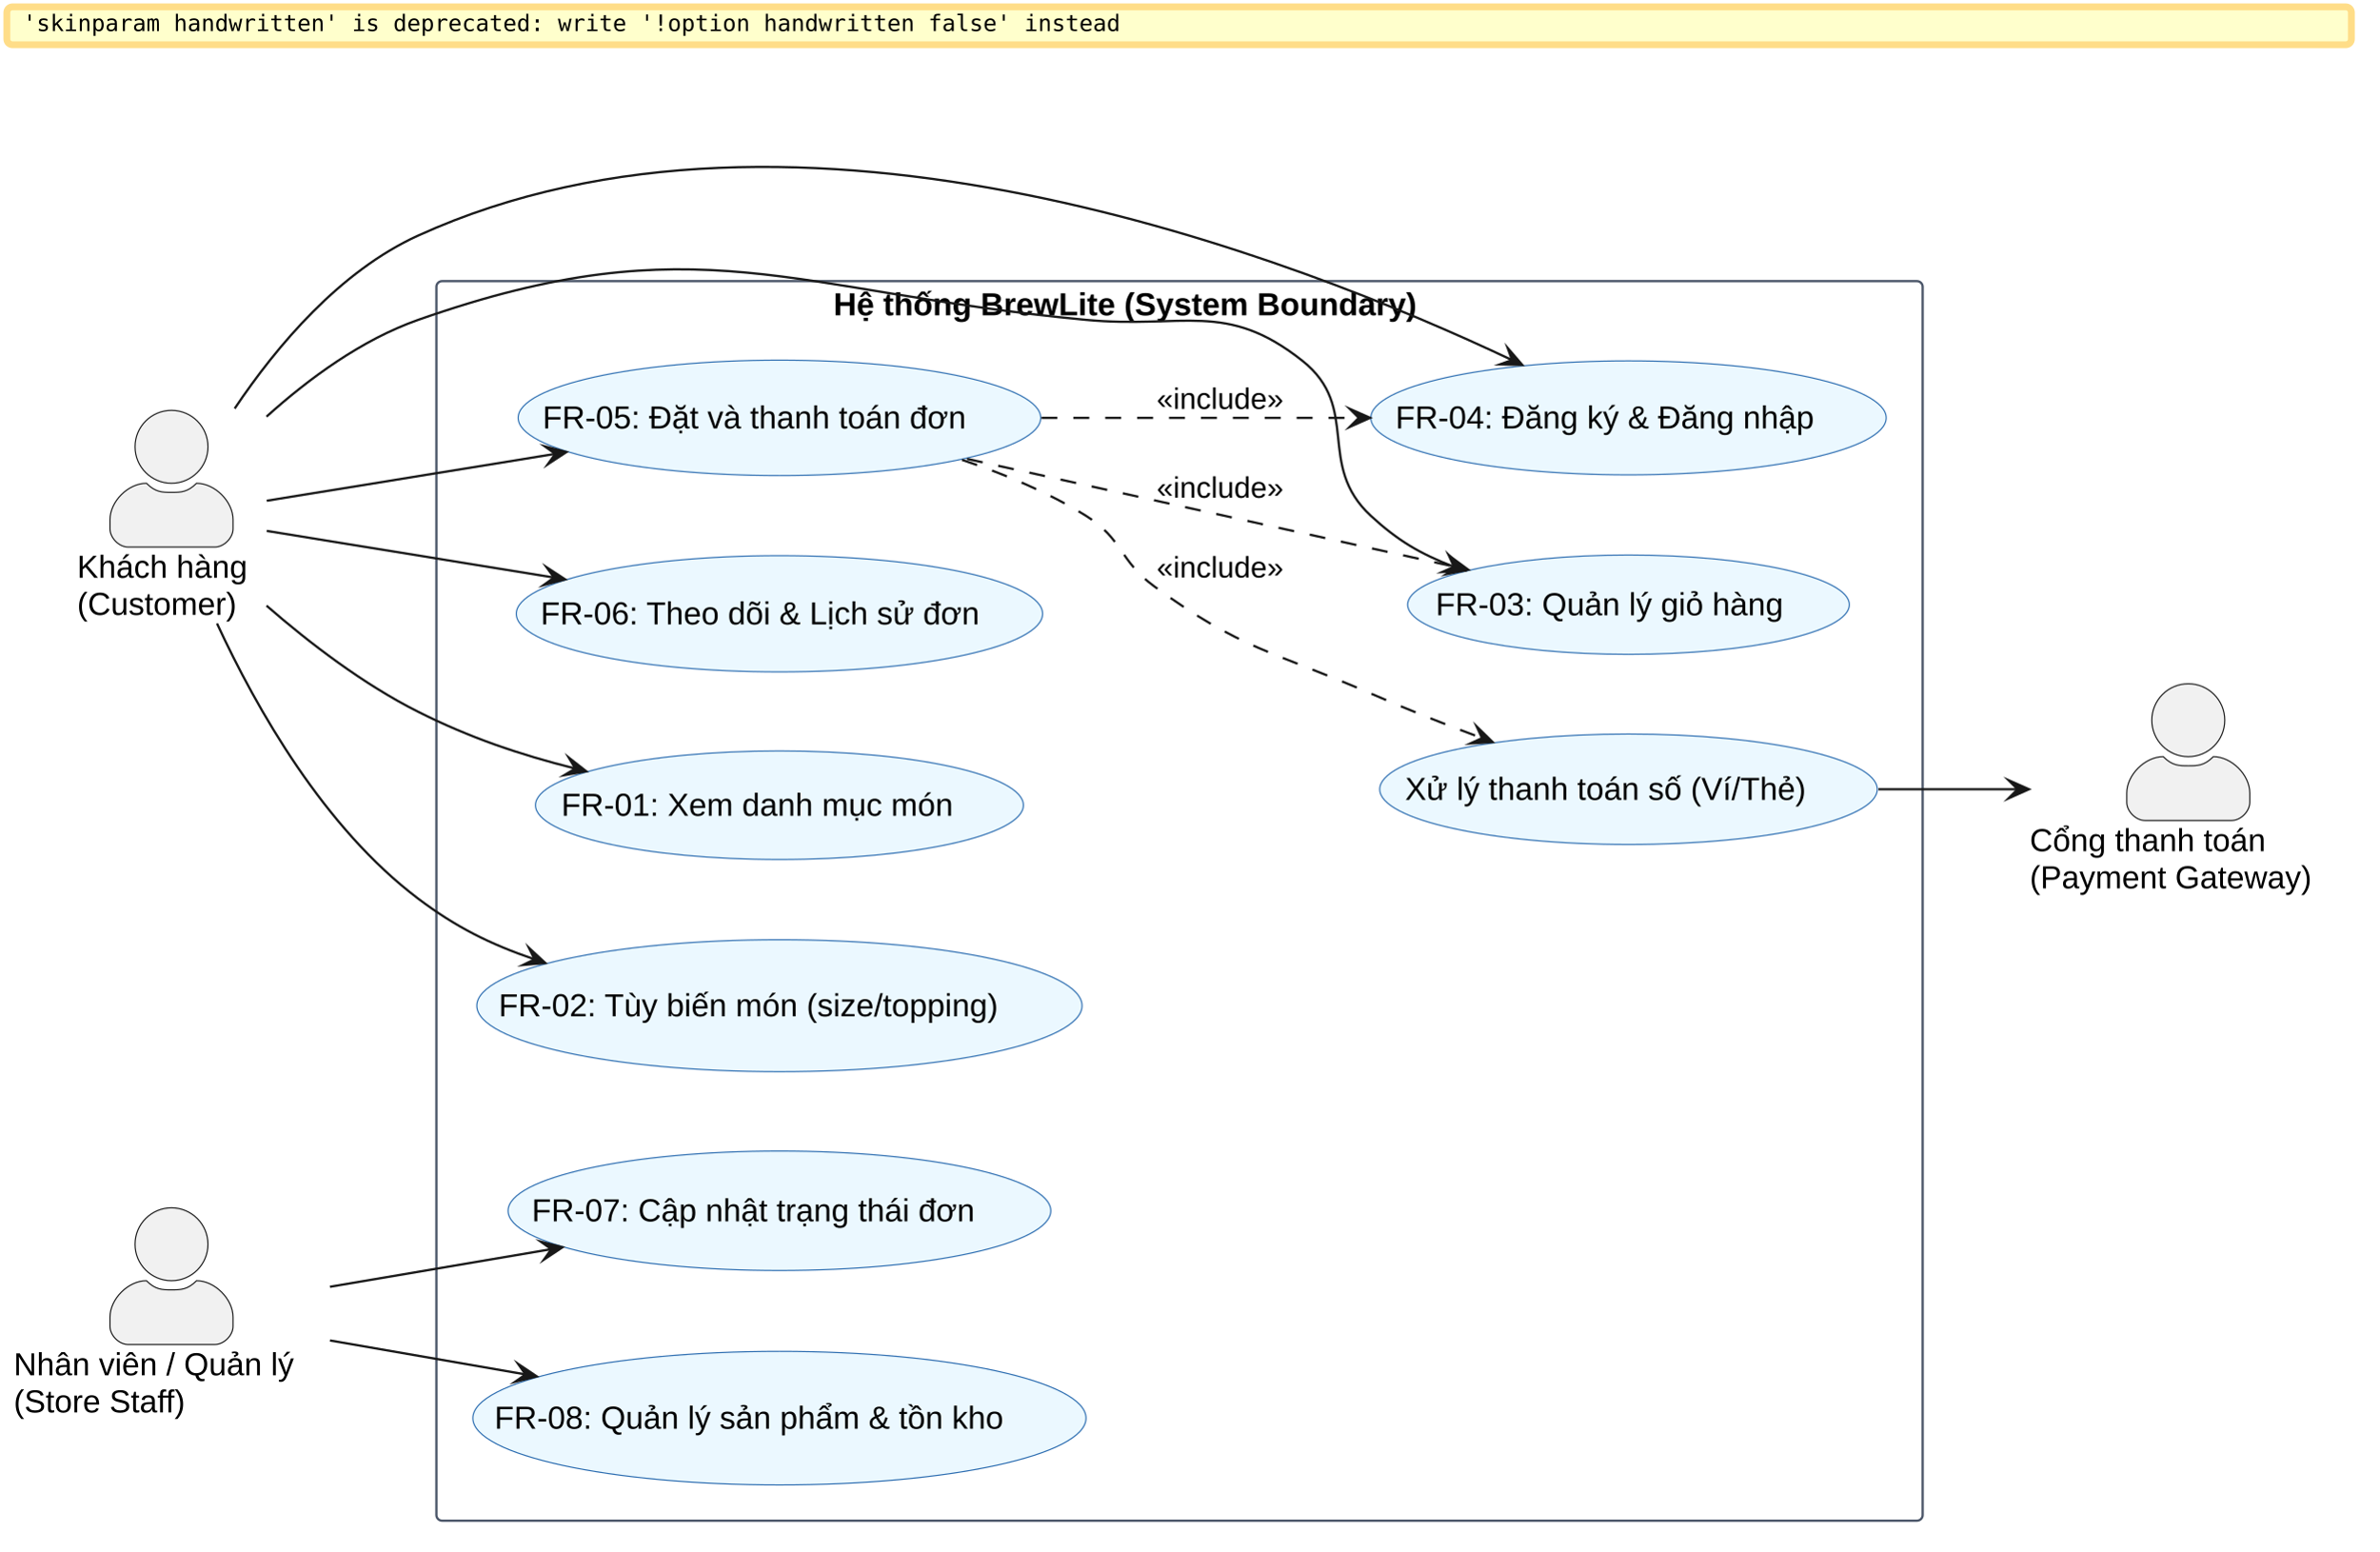
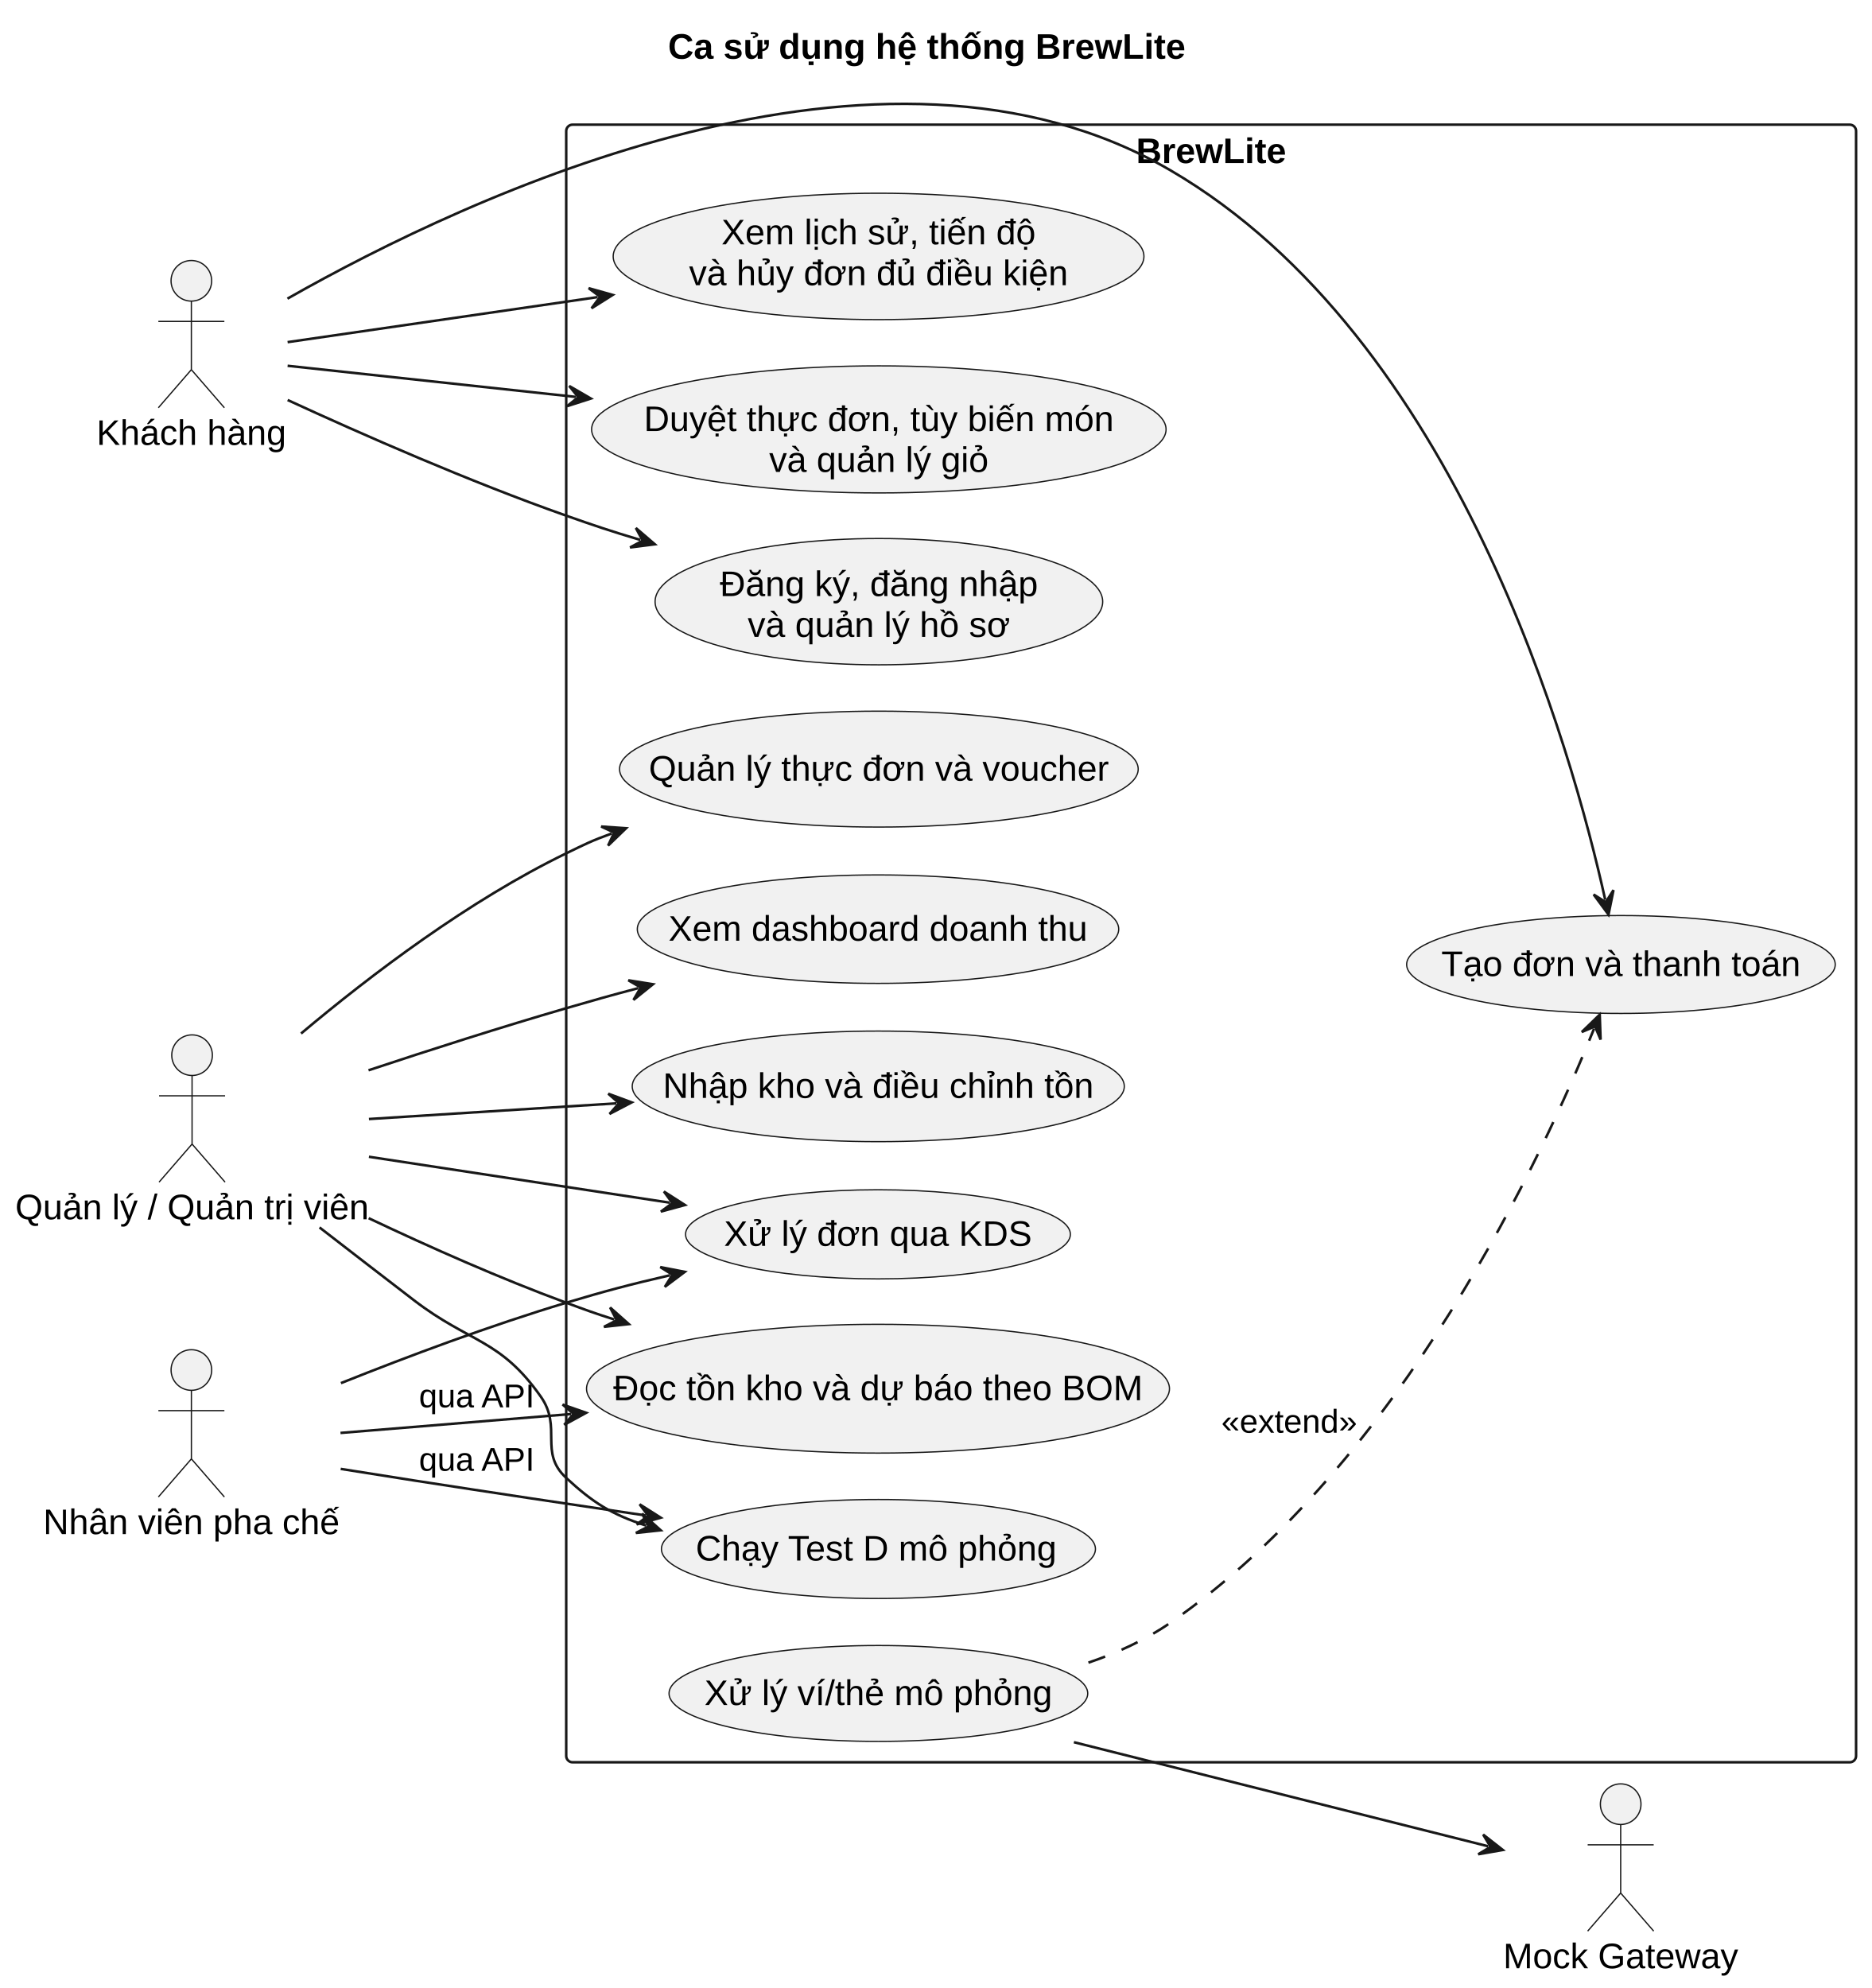
- <svg xmlns="http://www.w3.org/2000/svg" version="1.1" data-diagram-type="DESCRIPTION" style="width:1044px;height:681px;background:#FFFFFF;" width="1044px" height="681px" viewBox="0 0 1044 681" zoomAndPan="magnify" preserveAspectRatio="none" contentStyleType="text/css">
+ <svg xmlns="http://www.w3.org/2000/svg" contentStyleType="text/css" data-diagram-type="DESCRIPTION" height="783px" preserveAspectRatio="none" style="width:737px;height:783px;background:#FFFFFF;" version="1.1" viewBox="0 0 737 783" width="737px" zoomAndPan="magnify">
  <defs />
-   <g font-family="sans-serif" lengthAdjust="spacing">
-     <rect x="3" y="3" width="1028.869" height="16.641" fill="#FFC" style="stroke:#FD8;stroke-width:3;" rx="2.5" ry="2.5" />
-     <text x="10" y="13.641" fill="#000" font-size="10" textLength="481.641" font-family="monospace">'skinparam handwritten' is deprecated: write '!option handwritten false' instead</text>
-     <g class="cluster" data-qualified-name="H. th.ng BrewLite .System Boundary." id="ent0004" data-source-line="16">
-       <rect x="191.5" y="123.371" width="652.23" height="544" fill="none" style="stroke:#4A5568;stroke-width:1;" rx="2.5" ry="2.5" />
-       <text x="365.755" y="138.366" fill="#000" font-size="14" textLength="303.721" font-weight="700" font-family="Arial">Hệ thống BrewLite (System Boundary)</text>
+   <g>
+     <g class="title" data-source-line="1">
+       <text fill="#000000" font-family="Arial" font-size="14" font-weight="bold" lengthAdjust="spacing" textLength="203.807" x="263.097" y="23.132">Ca sử dụng hệ thống BrewLite</text>
    </g>
-     <g class="entity" data-qualified-name="H. th.ng BrewLite .System Boundary..UC_Menu" id="ent0005" data-source-line="17">
-       <ellipse cx="342.039" cy="353.372" rx="107.059" ry="23.812" fill="#EBF8FF" style="stroke:#2B6CB0;stroke-width:0.5;" />
-       <text x="246.288" y="358.021" fill="#000" font-size="14" textLength="191.502" font-family="Arial">FR-01: Xem danh mục món</text>
+     <g class="cluster" data-entity="BrewLite" data-source-line="12" data-uid="ent0006" id="cluster_BrewLite">
+       <rect fill="none" height="645" rx="2.5" ry="2.5" style="stroke:#181818;stroke-width:1;" width="508" x="223" y="49.099" />
+       <text fill="#000000" font-family="Arial" font-size="14" font-weight="bold" lengthAdjust="spacing" textLength="59.124" x="447.438" y="64.231">BrewLite</text>
    </g>
-     <g class="entity" data-qualified-name="H. th.ng BrewLite .System Boundary..UC_Customize" id="ent0006" data-source-line="18">
-       <ellipse cx="342.038" cy="441.37" rx="132.798" ry="28.96" fill="#EBF8FF" style="stroke:#2B6CB0;stroke-width:0.5;" />
-       <text x="218.8" y="446.019" fill="#000" font-size="14" textLength="246.477" font-family="Arial">FR-02: Tùy biến món (size/topping)</text>
+     <g class="entity" data-entity="Customer" data-source-line="7" data-uid="ent0002" id="entity_Customer">
+       <ellipse cx="75.365" cy="110.599" fill="#F1F1F1" rx="8" ry="8" style="stroke:#181818;stroke-width:0.5;" />
+       <path d="M75.365,118.599 L75.365,145.599 M62.365,126.599 L88.365,126.599 M75.365,145.599 L62.365,160.599 M75.365,145.599 L88.365,160.599" fill="none" style="stroke:#181818;stroke-width:0.5;" />
+       <text fill="#000000" font-family="Arial" font-size="14" lengthAdjust="spacing" textLength="74.731" x="38" y="175.231">Khách hàng</text>
    </g>
-     <g class="entity" data-qualified-name="H. th.ng BrewLite .System Boundary..UC_Cart" id="ent0007" data-source-line="19">
-       <ellipse cx="714.646" cy="265.374" rx="96.916" ry="21.783" fill="#EBF8FF" style="stroke:#2B6CB0;stroke-width:0.5;" />
-       <text x="630.027" y="270.022" fill="#000" font-size="14" textLength="169.237" font-family="Arial">FR-03: Quản lý giỏ hàng</text>
+     <g class="entity" data-entity="Barista" data-source-line="8" data-uid="ent0003" id="entity_Barista">
+       <ellipse cx="75.376" cy="539.599" fill="#F1F1F1" rx="8" ry="8" style="stroke:#181818;stroke-width:0.5;" />
+       <path d="M75.376,547.599 L75.376,574.599 M62.376,555.599 L88.376,555.599 M75.376,574.599 L62.376,589.599 M75.376,574.599 L88.376,589.599" fill="none" style="stroke:#181818;stroke-width:0.5;" />
+       <text fill="#000000" font-family="Arial" font-size="14" lengthAdjust="spacing" textLength="116.751" x="17" y="604.231">Nhân viên pha chế</text>
    </g>
-     <g class="entity" data-qualified-name="H. th.ng BrewLite .System Boundary..UC_Auth" id="ent0008" data-source-line="20">
-       <ellipse cx="714.653" cy="183.375" rx="113.073" ry="25.015" fill="#EBF8FF" style="stroke:#2B6CB0;stroke-width:0.5;" />
-       <text x="612.398" y="188.024" fill="#000" font-size="14" textLength="204.511" font-family="Arial">FR-04: Đăng ký &amp; Đăng nhập</text>
+     <g class="entity" data-entity="Manager" data-source-line="9" data-uid="ent0004" id="entity_Manager">
+       <ellipse cx="75.644" cy="415.599" fill="#F1F1F1" rx="8" ry="8" style="stroke:#181818;stroke-width:0.5;" />
+       <path d="M75.644,423.599 L75.644,450.599 M62.645,431.599 L88.644,431.599 M75.644,450.599 L62.645,465.599 M75.644,450.599 L88.644,465.599" fill="none" style="stroke:#181818;stroke-width:0.5;" />
+       <text fill="#000000" font-family="Arial" font-size="14" lengthAdjust="spacing" textLength="139.289" x="6" y="480.231">Quản lý / Quản trị viên</text>
    </g>
-     <g class="entity" data-qualified-name="H. th.ng BrewLite .System Boundary..UC_Checkout" id="ent0009" data-source-line="21">
-       <ellipse cx="342.036" cy="183.372" rx="114.656" ry="25.331" fill="#EBF8FF" style="stroke:#2B6CB0;stroke-width:0.5;" />
-       <text x="238.079" y="188.02" fill="#000" font-size="14" textLength="207.915" font-family="Arial">FR-05: Đặt và thanh toán đơn</text>
+     <g class="entity" data-entity="Gateway" data-source-line="10" data-uid="ent0005" id="entity_Gateway">
+       <ellipse cx="638.293" cy="710.599" fill="#F1F1F1" rx="8" ry="8" style="stroke:#181818;stroke-width:0.5;" />
+       <path d="M638.293,718.599 L638.293,745.599 M625.293,726.599 L651.293,726.599 M638.293,745.599 L625.293,760.599 M638.293,745.599 L651.293,760.599" fill="none" style="stroke:#181818;stroke-width:0.5;" />
+       <text fill="#000000" font-family="Arial" font-size="14" lengthAdjust="spacing" textLength="92.586" x="592" y="775.231">Mock Gateway</text>
    </g>
-     <g class="entity" data-qualified-name="H. th.ng BrewLite .System Boundary..UC_Track" id="ent0010" data-source-line="22">
-       <ellipse cx="342.038" cy="269.366" rx="115.478" ry="25.496" fill="#EBF8FF" style="stroke:#2B6CB0;stroke-width:0.5;" />
-       <text x="237.198" y="274.015" fill="#000" font-size="14" textLength="209.679" font-family="Arial">FR-06: Theo dõi &amp; Lịch sử đơn</text>
+     <g class="entity" data-entity="Menu" data-source-line="13" data-uid="ent0007" id="entity_Menu">
+       <ellipse cx="346.124" cy="169.123" fill="#F1F1F1" rx="113.124" ry="25.025" style="stroke:#181818;stroke-width:0.5;" />
+       <text fill="#000000" font-family="Arial" font-size="14" lengthAdjust="spacing" textLength="185.09" x="253.579" y="169.784">Duyệt thực đơn, tùy biến món</text>
+       <text fill="#000000" font-family="Arial" font-size="14" lengthAdjust="spacing" textLength="86.393" x="302.928" y="185.883">và quản lý giỏ</text>
    </g>
-     <g class="entity" data-qualified-name="H. th.ng BrewLite .System Boundary..UC_UpdateStatus" id="ent0011" data-source-line="23">
-       <ellipse cx="342.039" cy="531.368" rx="119.089" ry="26.218" fill="#EBF8FF" style="stroke:#2B6CB0;stroke-width:0.5;" />
-       <text x="233.334" y="536.017" fill="#000" font-size="14" textLength="217.41" font-family="Arial">FR-07: Cập nhật trạng thái đơn</text>
+     <g class="entity" data-entity="Profile" data-source-line="14" data-uid="ent0008" id="entity_Profile">
+       <ellipse cx="346.143" cy="236.974" fill="#F1F1F1" rx="88.143" ry="24.876" style="stroke:#181818;stroke-width:0.5;" />
+       <text fill="#000000" font-family="Arial" font-size="14" lengthAdjust="spacing" textLength="125.316" x="283.485" y="234.762">Đăng ký, đăng nhập</text>
+       <text fill="#000000" font-family="Arial" font-size="14" lengthAdjust="spacing" textLength="103.353" x="294.467" y="250.86">và quản lý hồ sơ</text>
    </g>
-     <g class="entity" data-qualified-name="H. th.ng BrewLite .System Boundary..UC_ManageCatalog" id="ent0012" data-source-line="24">
-       <ellipse cx="342.042" cy="622.369" rx="134.542" ry="29.308" fill="#EBF8FF" style="stroke:#2B6CB0;stroke-width:0.5;" />
-       <text x="216.969" y="627.018" fill="#000" font-size="14" textLength="250.147" font-family="Arial">FR-08: Quản lý sản phẩm &amp; tồn kho</text>
+     <g class="entity" data-entity="Checkout" data-source-line="15" data-uid="ent0009" id="entity_Checkout">
+       <ellipse cx="638.398" cy="379.878" fill="#F1F1F1" rx="84.398" ry="19.28" style="stroke:#181818;stroke-width:0.5;" />
+       <text fill="#000000" font-family="Arial" font-size="14" lengthAdjust="spacing" textLength="141.504" x="567.646" y="384.428">Tạo đơn và thanh toán</text>
    </g>
-     <g class="entity" data-qualified-name="H. th.ng BrewLite .System Boundary..UC_ProcessPayment" id="ent0013" data-source-line="25">
-       <ellipse cx="714.653" cy="346.375" rx="109.173" ry="24.235" fill="#EBF8FF" style="stroke:#2B6CB0;stroke-width:0.5;" />
-       <text x="616.608" y="351.024" fill="#000" font-size="14" textLength="196.089" font-family="Arial">Xử lý thanh toán số (Ví/Thẻ)</text>
+     <g class="entity" data-entity="Track" data-source-line="16" data-uid="ent0010" id="entity_Track">
+       <ellipse cx="346.017" cy="100.994" fill="#F1F1F1" rx="104.516" ry="24.895" style="stroke:#181818;stroke-width:0.5;" />
+       <text fill="#000000" font-family="Arial" font-size="14" lengthAdjust="spacing" textLength="123.758" x="284.138" y="96.235">Xem lịch sử, tiến độ</text>
+       <text fill="#000000" font-family="Arial" font-size="14" lengthAdjust="spacing" textLength="149.283" x="271.375" y="112.334">và hủy đơn đủ điều kiện</text>
    </g>
-     <g class="entity" data-qualified-name="Customer" id="ent0001" data-source-line="12">
-       <ellipse cx="75.253" cy="196.071" rx="16" ry="16" fill="#F1F1F1" style="stroke:#181818;stroke-width:0.5;" />
-       <path d="M75.253,216.071 C79.253,216.071 82.253,216.071 86.253,212.071 C94.253,212.071 102.253,220.071 102.253,228.071 L102.253,232.071 C102.253,236.071 98.253,240.071 94.253,240.071 L56.253,240.071 C52.253,240.071 48.253,236.071 48.253,232.071 L48.253,228.071 C48.253,220.071 56.253,212.071 64.253,212.071 C68.253,216.071 71.253,216.071 75.253,216.071" style="stroke:#181818;stroke-width:0.5;" fill="#F1F1F1" />
-       <text x="33.82" y="253.566" fill="#000" font-size="14" textLength="82.865" font-family="Arial">Khách hàng</text>
-       <text x="33.82" y="269.863" fill="#000" font-size="14" textLength="78.928" font-family="Arial">(Customer)</text>
+     <g class="entity" data-entity="KDS" data-source-line="17" data-uid="ent0011" id="entity_KDS">
+       <ellipse cx="345.779" cy="486.154" fill="#F1F1F1" rx="75.779" ry="17.556" style="stroke:#181818;stroke-width:0.5;" />
+       <text fill="#000000" font-family="Arial" font-size="14" lengthAdjust="spacing" textLength="121.276" x="285.141" y="490.704">Xử lý đơn qua KDS</text>
    </g>
-     <g class="entity" data-qualified-name="Staff" id="ent0002" data-source-line="13">
-       <ellipse cx="75.248" cy="546.071" rx="16" ry="16" fill="#F1F1F1" style="stroke:#181818;stroke-width:0.5;" />
-       <path d="M75.248,566.071 C79.248,566.071 82.248,566.071 86.248,562.071 C94.248,562.071 102.248,570.071 102.248,578.071 L102.248,582.071 C102.248,586.071 98.248,590.071 94.248,590.071 L56.248,590.071 C52.248,590.071 48.248,586.071 48.248,582.071 L48.248,578.071 C48.248,570.071 56.248,562.071 64.248,562.071 C68.248,566.071 71.248,566.071 75.248,566.071" style="stroke:#181818;stroke-width:0.5;" fill="#F1F1F1" />
-       <text x="6" y="603.566" fill="#000" font-size="14" textLength="138.496" font-family="Arial">Nhân viên / Quản lý</text>
-       <text x="6" y="619.863" fill="#000" font-size="14" textLength="85.497" font-family="Arial">(Store Staff)</text>
+     <g class="entity" data-entity="Forecast" data-source-line="18" data-uid="ent0012" id="entity_Forecast">
+       <ellipse cx="345.795" cy="546.958" fill="#F1F1F1" rx="114.795" ry="25.359" style="stroke:#181818;stroke-width:0.5;" />
+       <text fill="#000000" font-family="Arial" font-size="14" lengthAdjust="spacing" textLength="208.599" x="241.496" y="551.507">Đọc tồn kho và dự báo theo BOM</text>
    </g>
-     <g class="entity" data-qualified-name="Gateway" id="ent0003" data-source-line="14">
-       <ellipse cx="960.299" cy="316.071" rx="16" ry="16" fill="#F1F1F1" style="stroke:#181818;stroke-width:0.5;" />
-       <path d="M960.299,336.071 C964.299,336.071 967.299,336.071 971.299,332.071 C979.299,332.071 987.299,340.071 987.299,348.071 L987.299,352.071 C987.299,356.071 983.299,360.071 979.299,360.071 L941.299,360.071 C937.299,360.071 933.299,356.071 933.299,352.071 L933.299,348.071 C933.299,340.071 941.299,332.071 949.299,332.071 C953.299,336.071 956.299,336.071 960.299,336.071" style="stroke:#181818;stroke-width:0.5;" fill="#F1F1F1" />
-       <text x="890.73" y="373.566" fill="#000" font-size="14" textLength="117.195" font-family="Arial">Cổng thanh toán</text>
-       <text x="890.73" y="389.863" fill="#000" font-size="14" textLength="139.139" font-family="Arial">(Payment Gateway)</text>
+     <g class="entity" data-entity="Demo" data-source-line="19" data-uid="ent0013" id="entity_Demo">
+       <ellipse cx="345.967" cy="610.092" fill="#F1F1F1" rx="85.467" ry="19.493" style="stroke:#181818;stroke-width:0.5;" />
+       <text fill="#000000" font-family="Arial" font-size="14" lengthAdjust="spacing" textLength="143.958" x="273.988" y="614.641">Chạy Test D mô phỏng</text>
    </g>
-     <g class="link" data-entity-1="ent0001" data-entity-2="ent0005" id="lnk14" data-source-line="28" data-link-type="dependency">
-       <path d="M116.95,265.791 C135.88,282.261 159.5,300.321 183.5,312.371 C206.35,323.841 227.891,331.111 252.451,337.291" style="stroke:#181818;stroke-width:1;" fill="none" id="Customer-to-UC_Menu" />
-       <polygon points="257.3,338.511,249.548,332.435,252.451,337.291,247.596,340.194,257.3,338.511" fill="#181818" style="stroke:#181818;stroke-width:1;stroke-linejoin:miter;stroke-miterlimit:10;" />
+     <g class="entity" data-entity="Restock" data-source-line="20" data-uid="ent0014" id="entity_Restock">
+       <ellipse cx="345.9" cy="427.879" fill="#F1F1F1" rx="96.9" ry="21.78" style="stroke:#181818;stroke-width:0.5;" />
+       <text fill="#000000" font-family="Arial" font-size="14" lengthAdjust="spacing" textLength="169.675" x="261.062" y="432.428">Nhập kho và điều chỉnh tồn</text>
    </g>
-     <g class="link" data-entity-1="ent0001" data-entity-2="ent0006" id="lnk15" data-source-line="29" data-link-type="dependency">
-       <path d="M95.22,273.611 C112.76,311.501 142.34,363.321 183.5,394.371 C199.9,406.751 214.807,414.269 234.567,420.999" style="stroke:#181818;stroke-width:1;" fill="none" id="Customer-to-UC_Customize" />
-       <polygon points="239.3,422.611,232.07,415.923,234.567,420.999,229.491,423.495,239.3,422.611" fill="#181818" style="stroke:#181818;stroke-width:1;stroke-linejoin:miter;stroke-miterlimit:10;" />
+     <g class="entity" data-entity="Catalog" data-source-line="21" data-uid="ent0015" id="entity_Catalog">
+       <ellipse cx="346.137" cy="302.926" fill="#F1F1F1" rx="102.137" ry="22.827" style="stroke:#181818;stroke-width:0.5;" />
+       <text fill="#000000" font-family="Arial" font-size="14" lengthAdjust="spacing" textLength="181.2" x="255.537" y="307.475">Quản lý thực đơn và voucher</text>
    </g>
-     <g class="link" data-entity-1="ent0001" data-entity-2="ent0007" id="lnk16" data-source-line="30" data-link-type="dependency">
-       <path d="M116.94,182.851 C135.44,166.181 158.73,149.071 183.5,140.371 C306.39,97.181 346.89,128.191 476.58,140.371 C519.37,144.391 537.93,131.641 571.58,158.371 C597.45,178.921 577.3,203.971 601.58,226.371 C613.16,237.061 623.157,243.063 638.037,248.723" style="stroke:#181818;stroke-width:1;" fill="none" id="Customer-to-UC_Cart" />
-       <polygon points="642.71,250.501,635.72,243.562,638.037,248.723,632.876,251.04,642.71,250.501" fill="#181818" style="stroke:#181818;stroke-width:1;stroke-linejoin:miter;stroke-miterlimit:10;" />
+     <g class="entity" data-entity="Dashboard" data-source-line="22" data-uid="ent0016" id="entity_Dashboard">
+       <ellipse cx="345.799" cy="365.959" fill="#F1F1F1" rx="94.799" ry="21.36" style="stroke:#181818;stroke-width:0.5;" />
+       <text fill="#000000" font-family="Arial" font-size="14" lengthAdjust="spacing" textLength="165.013" x="263.293" y="370.508">Xem dashboard doanh thu</text>
    </g>
-     <g class="link" data-entity-1="ent0001" data-entity-2="ent0008" id="lnk17" data-source-line="31" data-link-type="dependency">
-       <path d="M102.98,179.281 C121.59,151.561 149.2,118.971 183.5,103.371 C349.99,27.641 568.73,113.162 663.51,158.002" style="stroke:#181818;stroke-width:1;" fill="none" id="Customer-to-UC_Auth" />
-       <polygon points="668.03,160.141,661.605,152.676,663.51,158.002,658.184,159.908,668.03,160.141" fill="#181818" style="stroke:#181818;stroke-width:1;stroke-linejoin:miter;stroke-miterlimit:10;" />
+     <g class="entity" data-entity="Pay" data-source-line="23" data-uid="ent0017" id="entity_Pay">
+       <ellipse cx="345.948" cy="666.988" fill="#F1F1F1" rx="82.448" ry="18.89" style="stroke:#181818;stroke-width:0.5;" />
+       <text fill="#000000" font-family="Arial" font-size="14" lengthAdjust="spacing" textLength="136.999" x="277.448" y="671.538">Xử lý ví/thẻ mô phỏng</text>
    </g>
-     <g class="link" data-entity-1="ent0001" data-entity-2="ent0009" id="lnk18" data-source-line="32" data-link-type="dependency">
-       <path d="M117.04,219.751 C152,214.071 198.745,206.483 243.655,199.183" style="stroke:#181818;stroke-width:1;" fill="none" id="Customer-to-UC_Checkout" />
-       <polygon points="248.59,198.381,239.065,195.876,243.655,199.183,240.348,203.773,248.59,198.381" fill="#181818" style="stroke:#181818;stroke-width:1;stroke-linejoin:miter;stroke-miterlimit:10;" />
+     <g class="link" data-entity-1="Customer" data-entity-2="Menu" data-uid="lnk18" id="link_Customer_Menu">
+       <polygon fill="#181818" points="232.71,156.97,224.192,152.027,227.739,156.434,223.333,159.981,232.71,156.97" style="stroke:#181818;stroke-width:1;" />
+       <path d="M113.271,144.07 C144.15,147.405 183.992,151.709 226.745,156.326" fill="none" style="stroke:#181818;stroke-width:1;" />
    </g>
-     <g class="link" data-entity-1="ent0001" data-entity-2="ent0010" id="lnk19" data-source-line="33" data-link-type="dependency">
-       <path d="M117.04,232.991 C151.86,238.651 198.315,246.188 243.095,253.468" style="stroke:#181818;stroke-width:1;" fill="none" id="Customer-to-UC_Track" />
-       <polygon points="248.03,254.271,239.788,248.878,243.095,253.468,238.505,256.775,248.03,254.271" fill="#181818" style="stroke:#181818;stroke-width:1;stroke-linejoin:miter;stroke-miterlimit:10;" />
+     <g class="link" data-entity-1="Customer" data-entity-2="Profile" data-uid="lnk19" id="link_Customer_Profile">
+       <polygon fill="#181818" points="257.911,214.373,250.434,207.963,253.12,212.941,248.142,215.627,257.911,214.373" style="stroke:#181818;stroke-width:1;" />
+       <path d="M113.285,157.553 C142.589,171.057 184.878,189.658 223,203.099 C234.198,207.047 240.351,209.123 252.162,212.654" fill="none" style="stroke:#181818;stroke-width:1;" />
    </g>
-     <g class="link" data-entity-1="ent0009" data-entity-2="ent0007" id="lnk20" data-source-line="35" data-link-type="dependency">
-       <path d="M424.37,201.371 C490.21,215.931 577.068,235.151 639.458,248.951" style="stroke:#181818;stroke-width:1;stroke-dasharray:7,7;" fill="none" id="UC_Checkout-to-UC_Cart" />
-       <polygon points="644.34,250.031,636.416,244.181,639.458,248.951,634.689,251.993,644.34,250.031" fill="#181818" style="stroke:#181818;stroke-width:1;stroke-linejoin:miter;stroke-miterlimit:10;" />
-       <text x="507.58" y="218.438" fill="#000" font-size="13" textLength="63.007" font-family="Arial">«include»</text>
+     <g class="link" data-entity-1="Customer" data-entity-2="Checkout" data-uid="lnk20" id="link_Customer_Checkout">
+       <polygon fill="#181818" points="633.501,360.228,635.457,350.575,632.418,355.347,627.647,352.308,633.501,360.228" style="stroke:#181818;stroke-width:1;" />
+       <path d="M113.206,117.628 C185.058,76.817 347.181,0.613 461,67.099 C574.391,133.334 619.343,296.412 632.202,354.37" fill="none" style="stroke:#181818;stroke-width:1;" />
    </g>
-     <g class="link" data-entity-1="ent0009" data-entity-2="ent0008" id="lnk21" data-source-line="36" data-link-type="dependency">
-       <path d="M457.01,183.371 C502.85,183.371 550.57,183.371 596.26,183.371" style="stroke:#181818;stroke-width:1;stroke-dasharray:7,7;" fill="none" id="UC_Checkout-to-UC_Auth" />
-       <polygon points="601.26,183.371,592.26,179.371,596.26,183.371,592.26,187.371,601.26,183.371" fill="#181818" style="stroke:#181818;stroke-width:1;stroke-linejoin:miter;stroke-miterlimit:10;" />
-       <text x="507.58" y="179.438" fill="#000" font-size="13" textLength="63.007" font-family="Arial">«include»</text>
+     <g class="link" data-entity-1="Customer" data-entity-2="Track" data-uid="lnk21" id="link_Customer_Track">
+       <polygon fill="#181818" points="241.313,116.159,231.832,113.495,236.365,116.878,232.982,121.411,241.313,116.159" style="stroke:#181818;stroke-width:1;" />
+       <path d="M113.271,134.758 C146.232,129.97 190.266,123.574 235.375,117.022" fill="none" style="stroke:#181818;stroke-width:1;" />
    </g>
-     <g class="link" data-entity-1="ent0009" data-entity-2="ent0013" id="lnk22" data-source-line="37" data-link-type="dependency">
-       <path d="M422.15,201.801 C440.79,208.021 460.04,216.081 476.58,226.371 C492.86,236.501 491.1,246.061 506.58,257.371 C544.63,285.151 558.36,285.641 601.58,304.371 C618.74,311.811 632.994,317.467 650.354,323.927" style="stroke:#181818;stroke-width:1;stroke-dasharray:7,7;" fill="none" id="UC_Checkout-to-UC_ProcessPayment" />
-       <polygon points="655.04,325.671,648,318.783,650.354,323.927,645.21,326.281,655.04,325.671" fill="#181818" style="stroke:#181818;stroke-width:1;stroke-linejoin:miter;stroke-miterlimit:10;" />
-       <text x="507.58" y="253.438" fill="#000" font-size="13" textLength="63.007" font-family="Arial">«include»</text>
+     <g class="link" data-entity-1="Barista" data-entity-2="KDS" data-uid="lnk22" id="link_Barista_KDS">
+       <polygon fill="#181818" points="269.708,500.937,260.041,499.055,264.835,502.057,261.833,506.851,269.708,500.937" style="stroke:#181818;stroke-width:1;" />
+       <path d="M134.276,544.756 C160.965,534.099 193.268,522.018 223,513.099 C237.96,508.611 248.308,505.855 263.861,502.281" fill="none" style="stroke:#181818;stroke-width:1;" />
    </g>
-     <g class="link" data-entity-1="ent0013" data-entity-2="ent0003" id="lnk23" data-source-line="39" data-link-type="dependency">
-       <path d="M824.29,346.371 C846.75,346.371 864.82,346.371 885.39,346.371" style="stroke:#181818;stroke-width:1;" fill="none" id="UC_ProcessPayment-to-Gateway" />
-       <polygon points="890.39,346.371,881.39,342.371,885.39,346.371,881.39,350.371,890.39,346.371" fill="#181818" style="stroke:#181818;stroke-width:1;stroke-linejoin:miter;stroke-miterlimit:10;" />
+     <g class="link" data-entity-1="Barista" data-entity-2="Forecast" data-uid="lnk23" id="link_Barista_Forecast">
+       <polygon fill="#181818" points="230.871,556.45,221.574,553.198,225.888,556.858,222.228,561.172,230.871,556.45" style="stroke:#181818;stroke-width:1;" />
+       <path d="M134.1,564.379 C162.375,562.062 191.493,559.677 224.891,556.94" fill="none" style="stroke:#181818;stroke-width:1;" />
+       <text fill="#000000" font-family="Arial" font-size="13" lengthAdjust="spacing" textLength="46.255" x="165" y="554.293">qua API</text>
    </g>
-     <g class="link" data-entity-1="ent0002" data-entity-2="ent0011" id="lnk24" data-source-line="41" data-link-type="dependency">
-       <path d="M144.78,564.721 C175.89,559.441 208.251,553.939 241.931,548.209" style="stroke:#181818;stroke-width:1;" fill="none" id="Staff-to-UC_UpdateStatus" />
-       <polygon points="246.86,547.371,237.317,544.937,241.931,548.209,238.658,552.823,246.86,547.371" fill="#181818" style="stroke:#181818;stroke-width:1;stroke-linejoin:miter;stroke-miterlimit:10;" />
+     <g class="link" data-entity-1="Barista" data-entity-2="Demo" data-uid="lnk24" id="link_Barista_Demo">
+       <polygon fill="#181818" points="260.239,597.761,251.92,592.49,255.293,597.031,250.752,600.404,260.239,597.761" style="stroke:#181818;stroke-width:1;" />
+       <path d="M134.179,578.542 C143.8,580.087 153.679,581.653 163,583.099 C194.724,588.019 223.653,592.361 254.304,596.885" fill="none" style="stroke:#181818;stroke-width:1;" />
+       <text fill="#000000" font-family="Arial" font-size="13" lengthAdjust="spacing" textLength="46.255" x="165" y="579.293">qua API</text>
    </g>
-     <g class="link" data-entity-1="ent0002" data-entity-2="ent0012" id="lnk25" data-source-line="42" data-link-type="dependency">
-       <path d="M144.78,588.281 C172.44,593.081 200.064,597.886 230.614,603.186" style="stroke:#181818;stroke-width:1;" fill="none" id="Staff-to-UC_ManageCatalog" />
-       <polygon points="235.54,604.041,227.356,598.561,230.614,603.186,225.989,606.443,235.54,604.041" fill="#181818" style="stroke:#181818;stroke-width:1;stroke-linejoin:miter;stroke-miterlimit:10;" />
+     <g class="link" data-entity-1="Manager" data-entity-2="KDS" data-uid="lnk25" id="link_Manager_KDS">
+       <polygon fill="#181818" points="269.773,474.611,261.48,469.299,264.831,473.857,260.273,477.207,269.773,474.611" style="stroke:#181818;stroke-width:1;" />
+       <path d="M145.297,455.604 C183.364,461.417 224.796,467.743 263.842,473.706" fill="none" style="stroke:#181818;stroke-width:1;" />
+     </g>
+     <g class="link" data-entity-1="Manager" data-entity-2="Forecast" data-uid="lnk26" id="link_Manager_Forecast">
+       <polygon fill="#181818" points="247.648,521.515,240.286,514.973,242.884,519.998,237.859,522.596,247.648,521.515" style="stroke:#181818;stroke-width:1;" />
+       <path d="M145.197,479.796 C169.424,491.277 197.085,503.545 223,513.099 C230.943,516.027 233.539,517.023 241.931,519.695" fill="none" style="stroke:#181818;stroke-width:1;" />
+     </g>
+     <g class="link" data-entity-1="Manager" data-entity-2="Demo" data-uid="lnk27" id="link_Manager_Demo">
+       <polygon fill="#181818" points="260.227,602.721,252.882,596.16,255.466,601.192,250.434,603.776,260.227,602.721" style="stroke:#181818;stroke-width:1;" />
+       <path d="M125.842,483.442 C137.975,492.836 150.944,502.848 163,512.099 C185.145,529.089 196.967,527.251 213,550.099 C221.559,562.295 212.065,571.977 223,582.099 C233.446,591.767 240.821,596.486 254.514,600.886" fill="none" style="stroke:#181818;stroke-width:1;" />
+     </g>
+     <g class="link" data-entity-1="Manager" data-entity-2="Restock" data-uid="lnk28" id="link_Manager_Restock">
+       <polygon fill="#181818" points="248.794,434.19,239.56,430.767,243.804,434.506,240.065,438.751,248.794,434.19" style="stroke:#181818;stroke-width:1;" />
+       <path d="M145.297,440.743 C176.761,438.751 208.587,436.736 242.806,434.569" fill="none" style="stroke:#181818;stroke-width:1;" />
+     </g>
+     <g class="link" data-entity-1="Manager" data-entity-2="Catalog" data-uid="lnk29" id="link_Manager_Catalog">
+       <polygon fill="#181818" points="246.584,326.212,236.759,325.534,241.886,327.923,239.497,333.051,246.584,326.212" style="stroke:#181818;stroke-width:1;" />
+       <path d="M118.566,407.067 C146.437,383.644 184.784,354.649 223,336.099 C230.501,332.458 232.825,331.224 240.946,328.266" fill="none" style="stroke:#181818;stroke-width:1;" />
+     </g>
+     <g class="link" data-entity-1="Manager" data-entity-2="Dashboard" data-uid="lnk30" id="link_Manager_Dashboard">
+       <polygon fill="#181818" points="257.175,387.654,247.451,386.091,252.341,388.934,249.498,393.825,257.175,387.654" style="stroke:#181818;stroke-width:1;" />
+       <path d="M145.138,421.545 C169.601,413.433 197.427,404.528 223,397.099 C234.018,393.898 239.847,392.242 251.374,389.19" fill="none" style="stroke:#181818;stroke-width:1;" />
+     </g>
+     <g class="link" data-entity-1="Pay" data-entity-2="Checkout" data-uid="lnk31" id="link_Pay_Checkout">
+       <polygon fill="#181818" points="630.044,399.623,622.967,406.474,628.173,404.26,630.386,409.466,630.044,399.623" style="stroke:#181818;stroke-width:1;" />
+       <path d="M428.67,654.855 C440.127,650.962 451.289,645.838 461,639.099 C552.415,575.651 608.165,453.86 627.799,405.188" fill="none" style="stroke:#181818;stroke-width:1;stroke-dasharray:7,7;" />
+       <text fill="#000000" font-family="Arial" font-size="13" lengthAdjust="spacing" textLength="53.492" x="481" y="564.293">«extend»</text>
+     </g>
+     <g class="link" data-entity-1="Pay" data-entity-2="Gateway" data-uid="lnk32" id="link_Pay_Gateway">
+       <polygon fill="#181818" points="591.884,728.636,584.13,722.563,587.035,727.417,582.181,730.322,591.884,728.636" style="stroke:#181818;stroke-width:1;" />
+       <path d="M422.946,686.183 C476.573,699.659 540.844,715.81 586.065,727.173" fill="none" style="stroke:#181818;stroke-width:1;" />
    </g>
  </g>
</svg>
